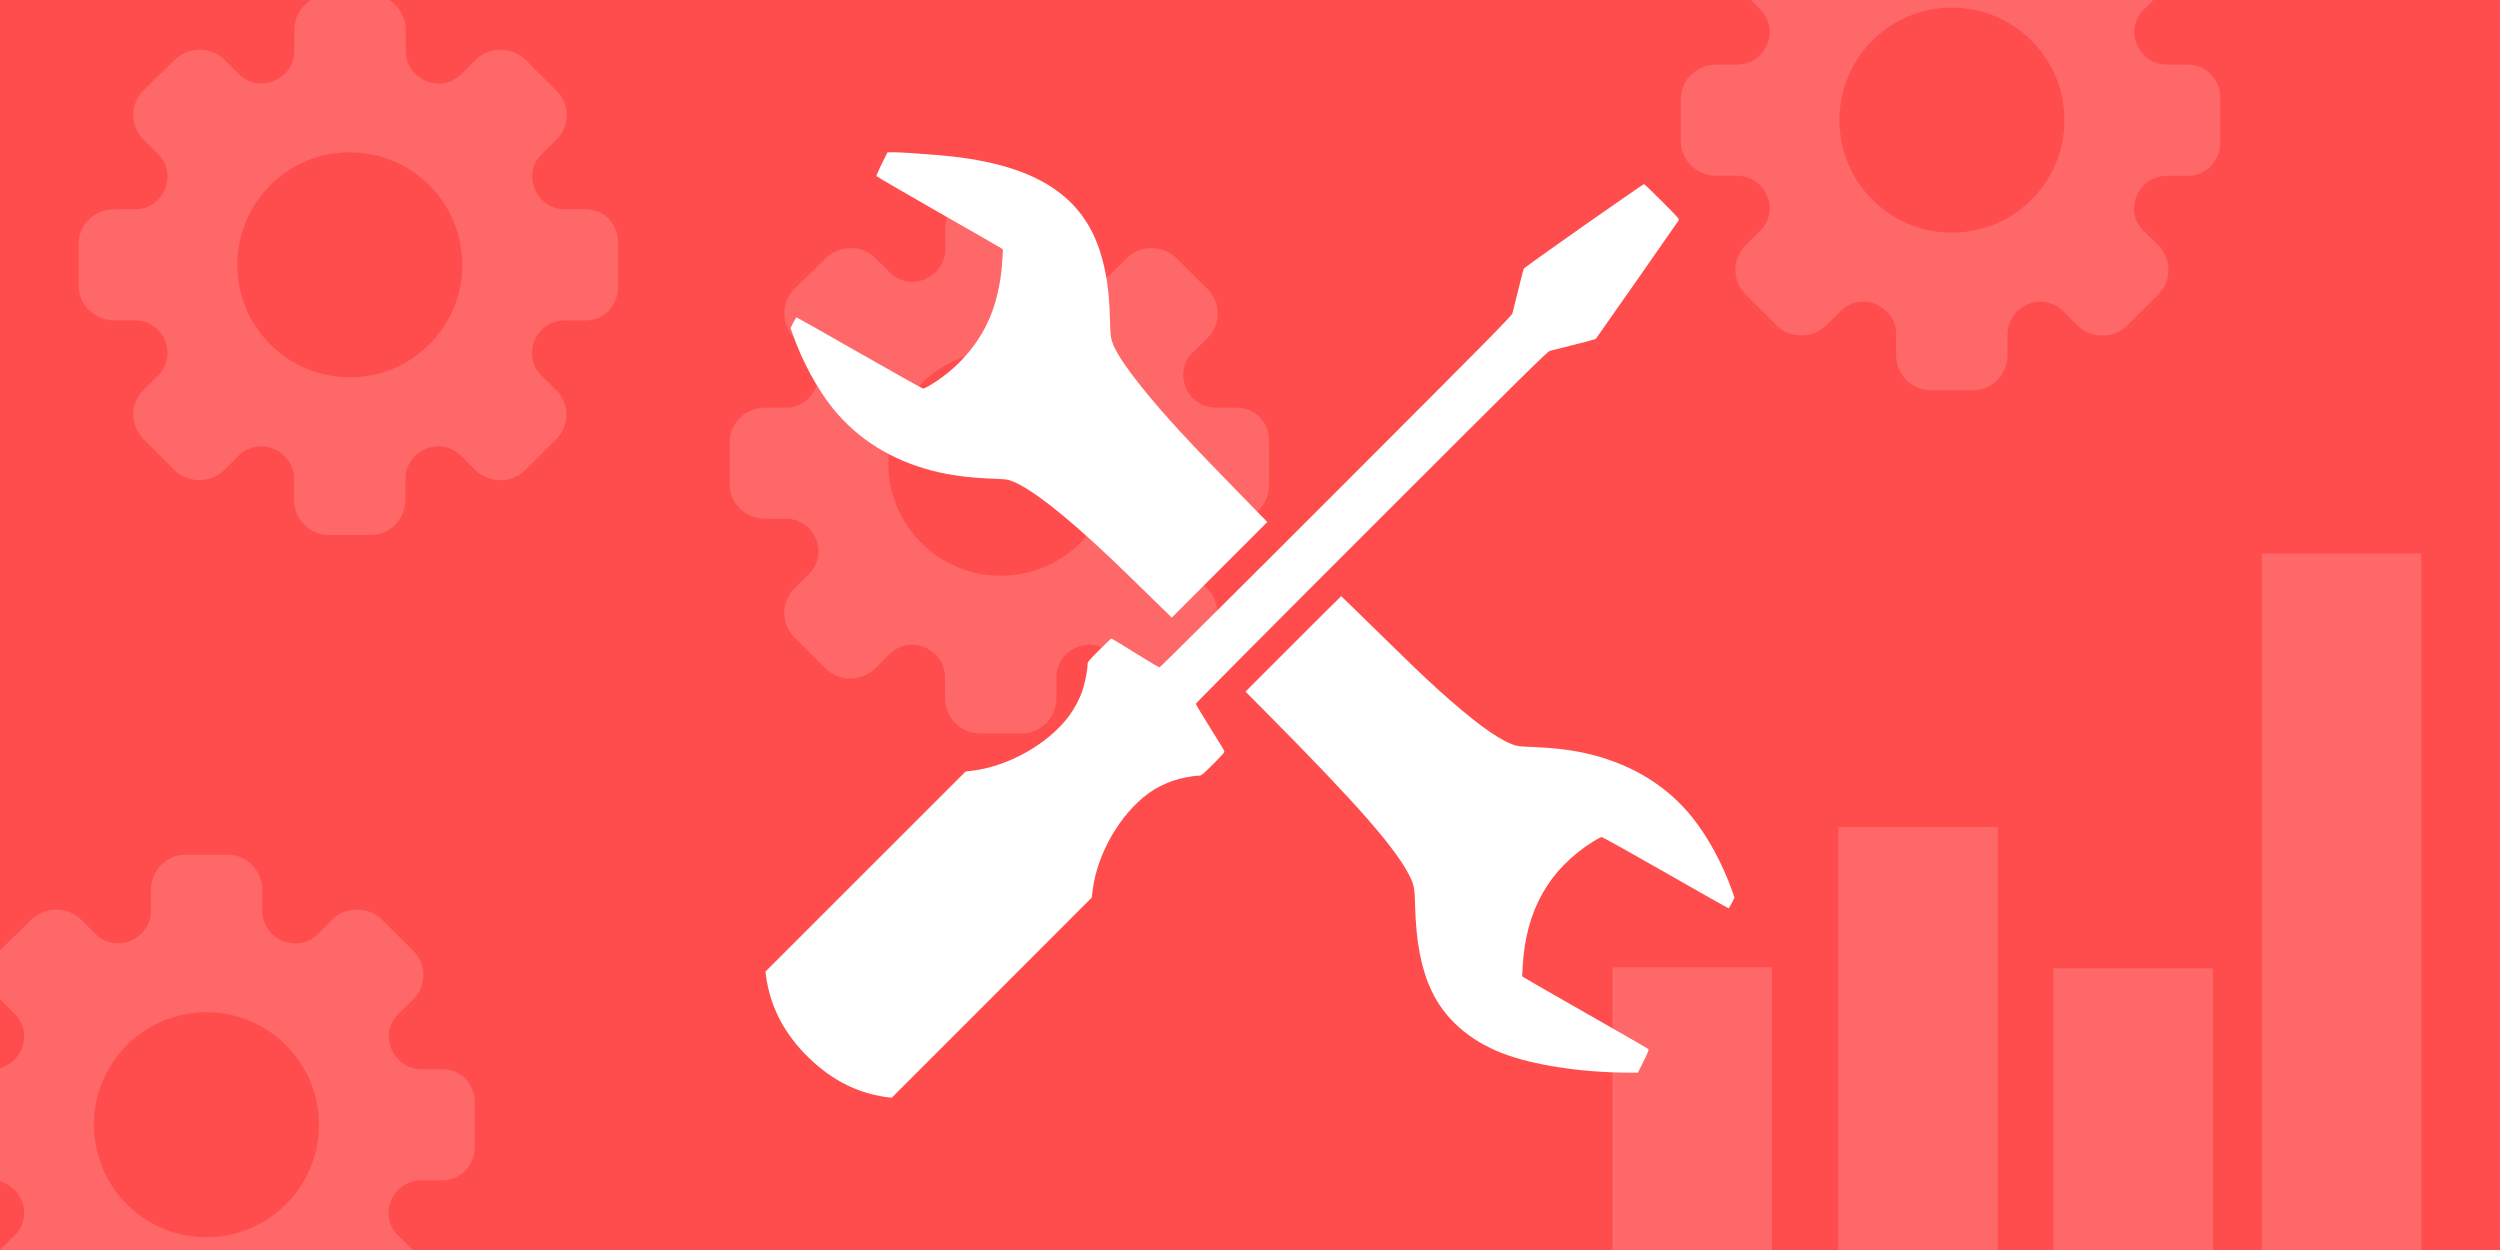
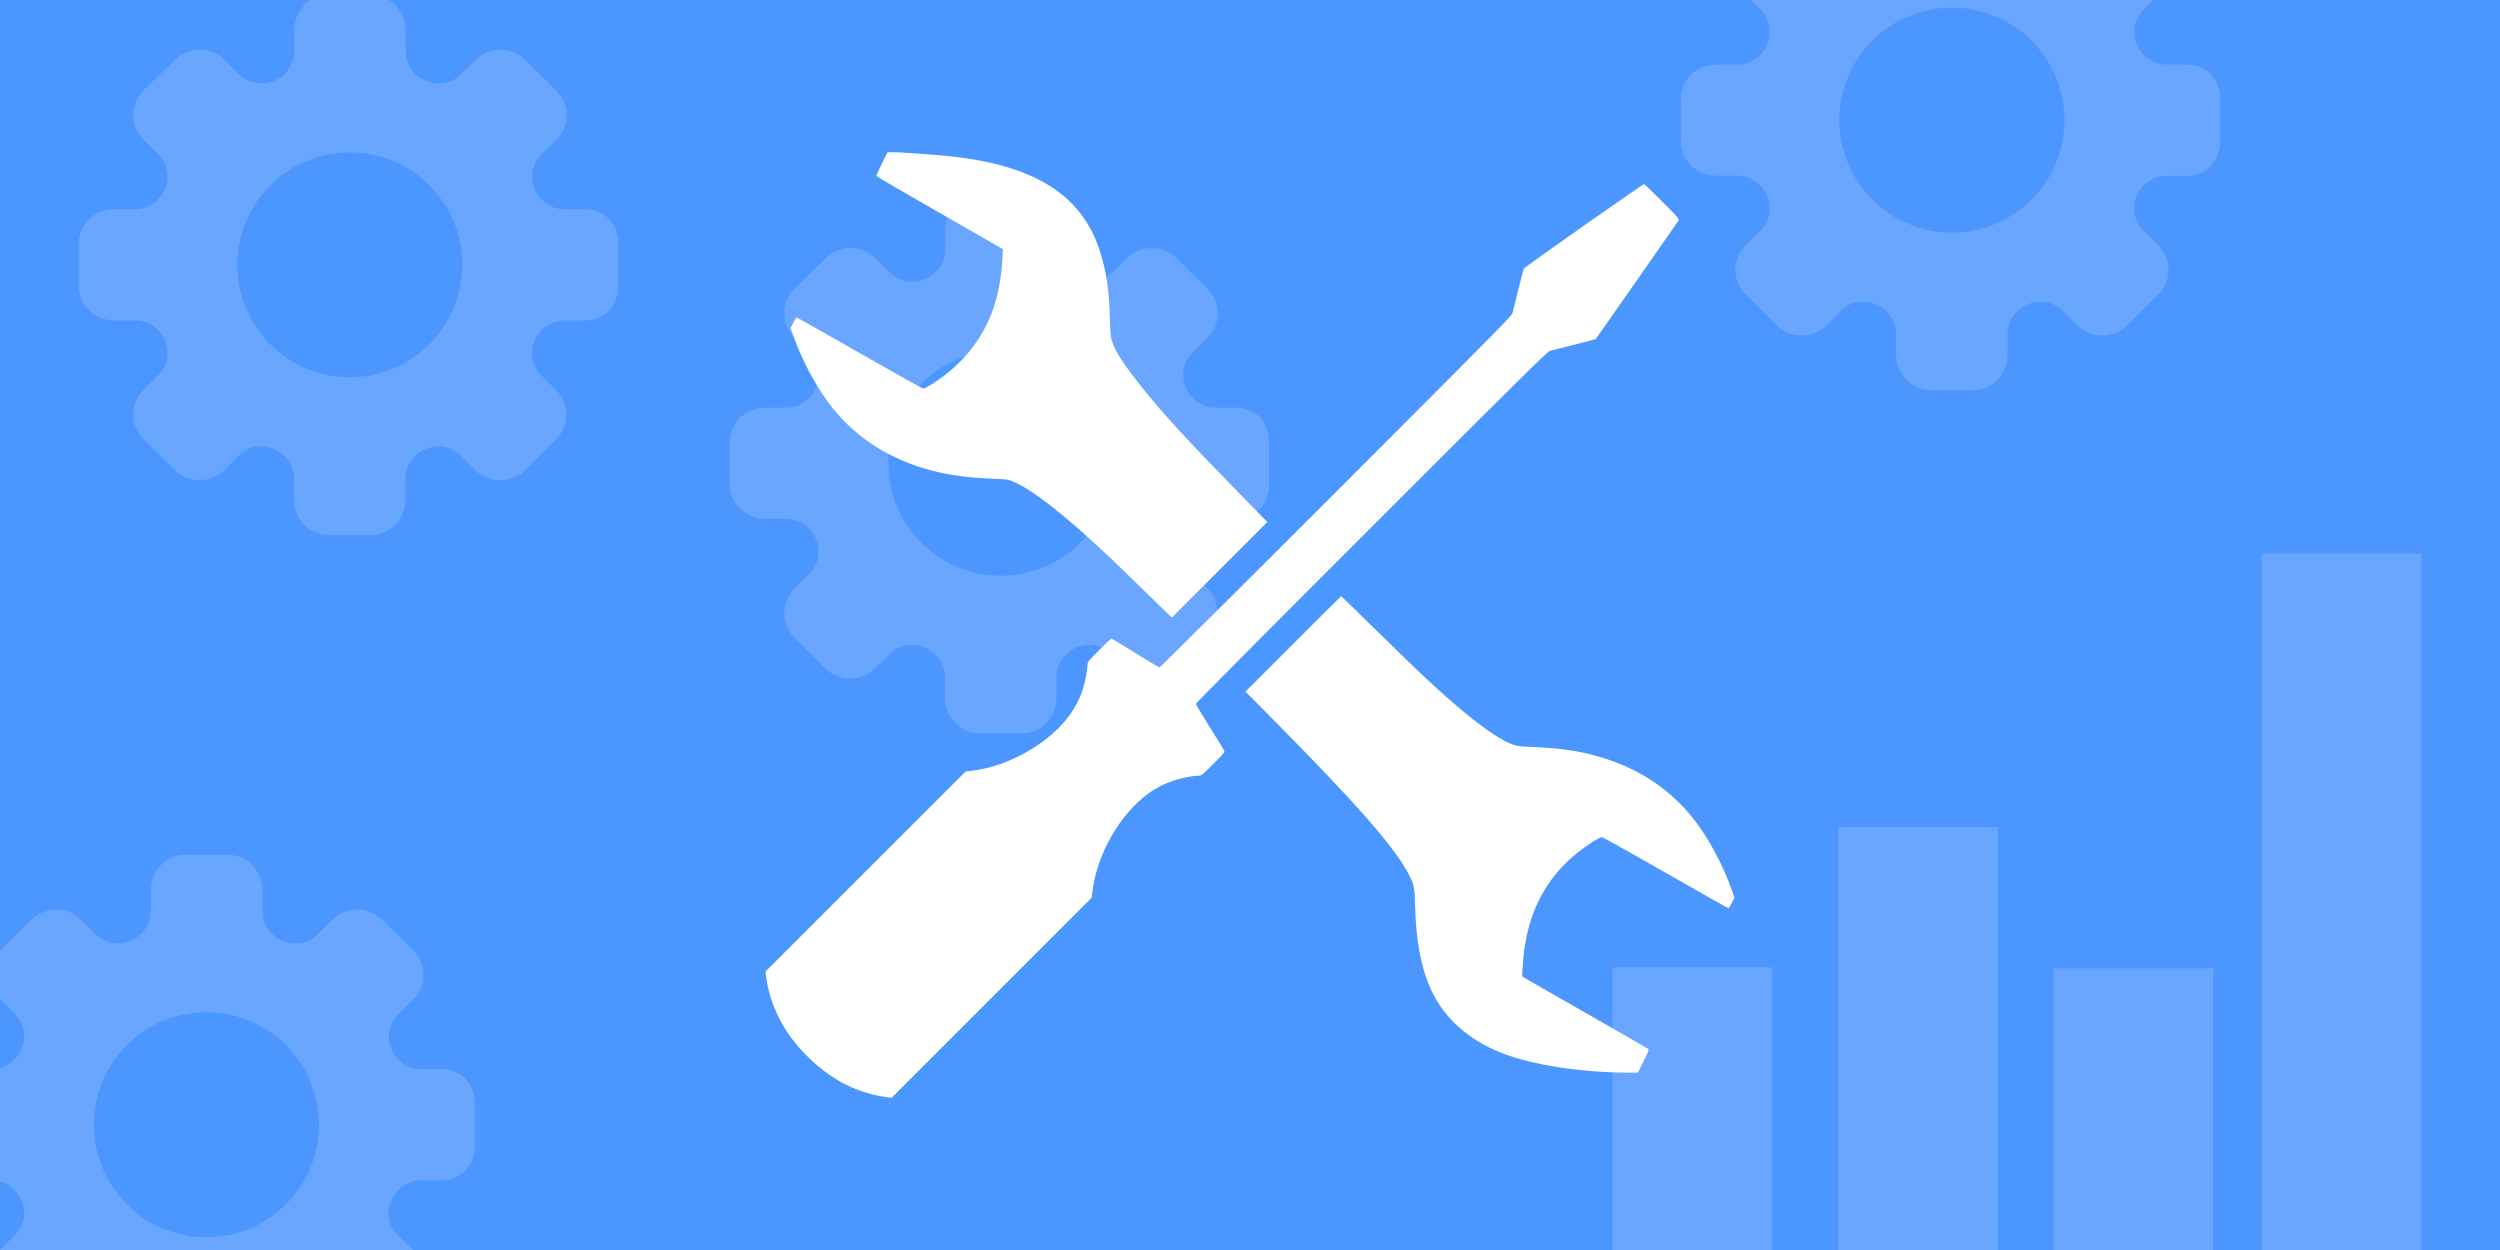
<svg xmlns="http://www.w3.org/2000/svg" width="600" height="300">
-   <path fill="#ff4c4c" d="M0 300V0h600v300z" style="mix-blend-mode:normal;fill-rule:nonzero;stroke:none;stroke-width:1;stroke-linecap:butt;stroke-linejoin:miter;stroke-miterlimit:10;stroke-dasharray:none;stroke-dashoffset:0" />
-   <path d="M296.788 97.843h-5.13c-4.185 0-7.694-3.611-7.694-7.897 0-2.16.911-4.117 2.531-5.568l3.307-3.24c3.274-3.24 3.274-8.538 0-11.778l-7.526-7.458c-1.485-1.485-3.678-2.362-5.906-2.362-2.227 0-4.387.877-5.906 2.362l-3.172 3.172c-1.519 1.687-3.543 2.599-5.737 2.599-4.32 0-7.931-3.51-7.931-7.661V54.849c0-4.556-3.678-8.471-8.268-8.471h-10.259c-4.59 0-8.234 3.881-8.234 8.471v5.13c0 4.151-3.611 7.661-7.931 7.661-2.16 0-4.151-.911-5.602-2.497l-3.274-3.24c-1.485-1.519-3.678-2.362-5.906-2.362-2.227 0-4.387.877-5.906 2.362l-7.593 7.424c-3.24 3.24-3.24 8.538 0 11.744l3.172 3.172c1.687 1.519 2.632 3.543 2.632 5.703 0 4.32-3.51 7.897-7.694 7.897h-5.13c-4.623 0-8.504 3.611-8.504 8.201v10.259c0 4.556 3.881 8.201 8.504 8.201h5.13c4.185 0 7.694 3.611 7.694 7.897 0 2.16-.945 4.185-2.632 5.703l-3.172 3.139c-3.24 3.24-3.24 8.538 0 11.744l7.526 7.492c1.485 1.519 3.678 2.362 5.906 2.362s4.387-.877 5.906-2.362l3.273-3.24c1.417-1.586 3.442-2.497 5.602-2.497 4.32 0 7.931 3.51 7.931 7.661v5.13c0 4.556 3.645 8.471 8.268 8.471h10.259c4.59 0 8.234-3.881 8.234-8.471v-5.13c0-4.151 3.611-7.661 7.931-7.661 2.16 0 4.185.945 5.737 2.599l3.172 3.172c1.519 1.485 3.678 2.362 5.906 2.362 2.227 0 4.387-.877 5.906-2.362l7.526-7.492c3.24-3.24 3.24-8.538 0-11.778l-3.307-3.24c-1.62-1.451-2.531-3.442-2.531-5.568 0-4.32 3.51-7.897 7.694-7.897h5.13c4.59 0 7.863-3.611 7.863-8.201v-10.293c.068-4.59-3.206-8.201-7.796-8.201zm-29.597 13.33c0 14.883-12.048 26.998-26.998 26.998-14.95 0-26.998-12.115-26.998-26.998 0-14.883 12.048-26.998 26.998-26.998 14.95 0 26.998 12.115 26.998 26.998zM106.136 256.601h-5.13c-4.185 0-7.694-3.611-7.694-7.897 0-2.16.911-4.117 2.531-5.568l3.307-3.24c3.274-3.24 3.274-8.538 0-11.778l-7.526-7.458c-1.485-1.485-3.678-2.362-5.906-2.362-2.227 0-4.387.877-5.906 2.362l-3.172 3.172c-1.519 1.687-3.543 2.599-5.737 2.599-4.32 0-7.931-3.51-7.931-7.661v-5.163c0-4.556-3.678-8.471-8.268-8.471H44.445c-4.59 0-8.234 3.881-8.234 8.471v5.13c0 4.151-3.611 7.661-7.931 7.661-2.16 0-4.151-.911-5.602-2.497l-3.274-3.24c-1.485-1.519-3.678-2.362-5.906-2.362-2.227 0-4.387.877-5.906 2.362L0 228.084c-3.24 3.24-3.24 8.538 0 11.744l3.172 3.172c1.687 1.519 2.632 3.543 2.632 5.703 0 4.32-3.51 7.897-7.694 7.897h-5.13c-4.623 0-8.504 3.611-8.504 8.201v10.259c0 4.556 3.881 8.201 8.504 8.201h5.13c4.185 0 7.694 3.611 7.694 7.897 0 2.16-.945 4.185-2.632 5.703L0 300c-3.24 3.24-3.24 8.538 0 11.744l7.526 7.492c1.485 1.519 3.678 2.362 5.906 2.362 2.227 0 4.387-.877 5.906-2.362l3.273-3.24c1.417-1.586 3.442-2.497 5.602-2.497 4.32 0 7.931 3.51 7.931 7.661v5.13c0 4.556 3.645 8.471 8.268 8.471h10.259c4.59 0 8.234-3.881 8.234-8.471v-5.13c0-4.151 3.611-7.661 7.931-7.661 2.16 0 4.185.945 5.737 2.599l3.172 3.172c1.519 1.485 3.678 2.362 5.906 2.362 2.227 0 4.387-.877 5.906-2.362l7.526-7.492c3.24-3.24 3.24-8.538 0-11.778l-3.307-3.24c-1.62-1.451-2.531-3.442-2.531-5.568 0-4.32 3.51-7.897 7.694-7.897h5.13c4.59 0 7.863-3.611 7.863-8.201v-10.293c.068-4.59-3.206-8.201-7.796-8.201zm-29.597 13.33c0 14.883-12.048 26.998-26.998 26.998-14.95 0-26.998-12.115-26.998-26.998 0-14.883 12.048-26.998 26.998-26.998 14.95 0 26.998 12.115 26.998 26.998z" style="fill:#ff6868;fill-opacity:1;stroke-width:.337" />
-   <path fill="#ff6868" d="M441.173 318.451V198.493h38.301v119.958zm-54.177-.564v-85.718h38.301v85.718zm155.835.809V132.834h38.301v185.862zm-50.0.157v-86.439h38.301v86.439z" style="mix-blend-mode:normal;fill-rule:nonzero;stroke:none;stroke-width:1.057;stroke-linecap:butt;stroke-linejoin:miter;stroke-miterlimit:10;stroke-dasharray:none;stroke-dashoffset:0" />
+   <path fill="#4c97ff" d="M0 300V0h600v300z" style="mix-blend-mode:normal;fill-rule:nonzero;stroke:none;stroke-width:1;stroke-linecap:butt;stroke-linejoin:miter;stroke-miterlimit:10;stroke-dasharray:none;stroke-dashoffset:0" />
+   <path d="M296.788 97.843h-5.13c-4.185 0-7.694-3.611-7.694-7.897 0-2.16.911-4.117 2.531-5.568l3.307-3.24c3.274-3.24 3.274-8.538 0-11.778l-7.526-7.458c-1.485-1.485-3.678-2.362-5.906-2.362-2.227 0-4.387.877-5.906 2.362l-3.172 3.172c-1.519 1.687-3.543 2.599-5.737 2.599-4.32 0-7.931-3.51-7.931-7.661V54.849c0-4.556-3.678-8.471-8.268-8.471h-10.259c-4.59 0-8.234 3.881-8.234 8.471v5.13c0 4.151-3.611 7.661-7.931 7.661-2.16 0-4.151-.911-5.602-2.497l-3.274-3.24c-1.485-1.519-3.678-2.362-5.906-2.362-2.227 0-4.387.877-5.906 2.362l-7.593 7.424c-3.24 3.24-3.24 8.538 0 11.744l3.172 3.172c1.687 1.519 2.632 3.543 2.632 5.703 0 4.32-3.51 7.897-7.694 7.897h-5.13c-4.623 0-8.504 3.611-8.504 8.201v10.259c0 4.556 3.881 8.201 8.504 8.201h5.13c4.185 0 7.694 3.611 7.694 7.897 0 2.16-.945 4.185-2.632 5.703l-3.172 3.139c-3.24 3.24-3.24 8.538 0 11.744l7.526 7.492c1.485 1.519 3.678 2.362 5.906 2.362s4.387-.877 5.906-2.362l3.273-3.24c1.417-1.586 3.442-2.497 5.602-2.497 4.32 0 7.931 3.51 7.931 7.661v5.13c0 4.556 3.645 8.471 8.268 8.471h10.259c4.59 0 8.234-3.881 8.234-8.471v-5.13c0-4.151 3.611-7.661 7.931-7.661 2.16 0 4.185.945 5.737 2.599l3.172 3.172c1.519 1.485 3.678 2.362 5.906 2.362 2.227 0 4.387-.877 5.906-2.362l7.526-7.492c3.24-3.24 3.24-8.538 0-11.778l-3.307-3.24c-1.62-1.451-2.531-3.442-2.531-5.568 0-4.32 3.51-7.897 7.694-7.897h5.13c4.59 0 7.863-3.611 7.863-8.201v-10.293c.068-4.59-3.206-8.201-7.796-8.201zm-29.597 13.33c0 14.883-12.048 26.998-26.998 26.998-14.95 0-26.998-12.115-26.998-26.998 0-14.883 12.048-26.998 26.998-26.998 14.95 0 26.998 12.115 26.998 26.998zM106.136 256.601h-5.13c-4.185 0-7.694-3.611-7.694-7.897 0-2.16.911-4.117 2.531-5.568l3.307-3.24c3.274-3.24 3.274-8.538 0-11.778l-7.526-7.458c-1.485-1.485-3.678-2.362-5.906-2.362-2.227 0-4.387.877-5.906 2.362l-3.172 3.172c-1.519 1.687-3.543 2.599-5.737 2.599-4.32 0-7.931-3.51-7.931-7.661v-5.163c0-4.556-3.678-8.471-8.268-8.471H44.445c-4.59 0-8.234 3.881-8.234 8.471v5.13c0 4.151-3.611 7.661-7.931 7.661-2.16 0-4.151-.911-5.602-2.497l-3.274-3.24c-1.485-1.519-3.678-2.362-5.906-2.362-2.227 0-4.387.877-5.906 2.362L0 228.084c-3.24 3.24-3.24 8.538 0 11.744l3.172 3.172c1.687 1.519 2.632 3.543 2.632 5.703 0 4.32-3.51 7.897-7.694 7.897h-5.13c-4.623 0-8.504 3.611-8.504 8.201v10.259c0 4.556 3.881 8.201 8.504 8.201h5.13c4.185 0 7.694 3.611 7.694 7.897 0 2.16-.945 4.185-2.632 5.703L0 300c-3.24 3.24-3.24 8.538 0 11.744l7.526 7.492c1.485 1.519 3.678 2.362 5.906 2.362 2.227 0 4.387-.877 5.906-2.362l3.273-3.24c1.417-1.586 3.442-2.497 5.602-2.497 4.32 0 7.931 3.51 7.931 7.661v5.13c0 4.556 3.645 8.471 8.268 8.471h10.259c4.59 0 8.234-3.881 8.234-8.471v-5.13c0-4.151 3.611-7.661 7.931-7.661 2.16 0 4.185.945 5.737 2.599l3.172 3.172c1.519 1.485 3.678 2.362 5.906 2.362 2.227 0 4.387-.877 5.906-2.362l7.526-7.492c3.24-3.24 3.24-8.538 0-11.778l-3.307-3.24c-1.62-1.451-2.531-3.442-2.531-5.568 0-4.32 3.51-7.897 7.694-7.897h5.13c4.59 0 7.863-3.611 7.863-8.201v-10.293c.068-4.59-3.206-8.201-7.796-8.201zm-29.597 13.33c0 14.883-12.048 26.998-26.998 26.998-14.95 0-26.998-12.115-26.998-26.998 0-14.883 12.048-26.998 26.998-26.998 14.95 0 26.998 12.115 26.998 26.998z" style="fill:#6aa5ff;fill-opacity:1;stroke-width:.337" />
+   <path fill="#6aa5ff" d="M441.173 318.451V198.493h38.301v119.958zm-54.177-.564v-85.718h38.301v85.718zm155.835.809V132.834h38.301v185.862zm-50.0.157v-86.439h38.301v86.439z" style="mix-blend-mode:normal;fill-rule:nonzero;stroke:none;stroke-width:1.057;stroke-linecap:butt;stroke-linejoin:miter;stroke-miterlimit:10;stroke-dasharray:none;stroke-dashoffset:0" />
  <g fill="#fff" style="mix-blend-mode:normal;fill-rule:nonzero;stroke:none;stroke-width:1;stroke-linecap:butt;stroke-linejoin:miter;stroke-miterlimit:10;stroke-dasharray:none;stroke-dashoffset:0">
    <path d="M213.016 36.545h1.418c1.418 0 4.054.164 10.254.654 22.525 1.745 34.743 8.927 39.306 23.107 1.527 4.763 2.218 9.49 2.4 16.508.073 3.145.164 4.036.473 5.054.709 2.345 2.909 5.709 7.145 11.035 5.109 6.399 10.963 12.763 23.344 25.416l6.799 6.963-11.454 11.472-11.472 11.472-6.527-6.363c-3.582-3.491-7.363-7.163-8.436-8.163-10.945-10.308-18.58-16.271-23.253-18.18-1.091-.455-1.491-.509-4.818-.636-5.836-.236-10.072-.8-14.363-1.891-9.89-2.545-18.035-7.636-23.962-14.999-3.727-4.636-7.29-11.199-9.599-17.726l-.527-1.545.636-1.273c.345-.691.709-1.273.8-1.273.091 0 6.89 3.836 15.108 8.545 8.218 4.691 15.108 8.545 15.29 8.545.2 0 1.073-.455 1.963-1 5.745-3.545 10.308-8.472 13.181-14.217 2.218-4.436 3.527-9.872 3.854-15.89l.127-2.291-.527-.364c-.291-.2-7.109-4.109-15.144-8.69-8.036-4.6-14.635-8.436-14.69-8.563-.036-.109.545-1.454 1.291-2.963z" />
    <path d="M394.547 44.181c.109 0 2.073 1.873 4.363 4.181 4.018 4.018 4.163 4.2 3.927 4.581-.327.527-19.653 28.18-19.835 28.38-.073.091-2.418.727-5.2 1.418-2.8.709-5.4 1.364-5.8 1.454-.636.164-5.745 5.218-42.851 42.306-23.18 23.162-42.142 42.251-42.142 42.397 0 .164 1.473 2.654 3.291 5.545 1.818 2.909 3.382 5.454 3.491 5.69.182.382-.018.636-2.618 3.236-2.545 2.545-2.854 2.8-3.436 2.8-1.364 0-4.309.564-6.145 1.182-2.127.727-4.309 1.836-5.963 3.054-6.872 5.054-12.272 14.453-13.399 23.271l-.218 1.764-23.998 24.016-23.998 23.998-.727-.073c-7.181-.891-13.363-3.927-19.035-9.381-6.018-5.763-9.508-12.508-10.454-20.107l-.073-.727 23.998-23.998 24.016-23.998 1.764-.218c8.69-1.109 18.18-6.509 23.107-13.181 1.309-1.782 2.527-4.091 3.2-6.127.636-1.909 1.2-4.836 1.2-6.2 0-.564.255-.891 2.763-3.4 1.527-1.527 2.854-2.782 2.963-2.782.109 0 2.691 1.545 5.727 3.454 3.036 1.891 5.654 3.454 5.818 3.454.145 0 19.235-18.962 42.397-42.142 37.088-37.106 42.142-42.215 42.306-42.851.091-.4.727-2.891 1.382-5.545.654-2.654 1.254-4.963 1.327-5.127.073-.182 6.545-4.818 14.399-10.326 7.854-5.49 14.362-9.999 14.453-9.999z" />
    <path d="M321.88 143.082c.036 0 3.691 3.545 8.09 7.872 8.817 8.636 11.235 10.963 15.199 14.562 8.127 7.345 13.835 11.581 17.617 13.072 1.327.509 1.6.545 5.036.691 5.836.236 10.09.8 14.363 1.891 9.945 2.563 18.035 7.618 23.962 14.999 3.745 4.654 7.29 11.199 9.599 17.726l.527 1.545-.636 1.273c-.345.691-.709 1.273-.8 1.273-.091 0-6.89-3.836-15.108-8.545-8.218-4.691-15.108-8.545-15.308-8.545-.182 0-1.109.473-2.036 1.054-10.654 6.709-16.217 16.562-16.944 30.052l-.127 2.291.527.364c.291.2 7.036 4.072 14.981 8.599 7.945 4.527 14.581 8.345 14.726 8.472.236.218.091.6-1.091 2.982l-1.345 2.727h-2.2c-11.435-.018-23.307-1.854-30.616-4.763-7.836-3.109-13.581-8.218-16.726-14.89-2.473-5.236-3.727-11.708-3.945-20.435-.109-4.254-.255-5.018-1.345-7.163-3.363-6.709-12.635-17.253-34.27-39.07l-5.09-5.127 11.454-11.454c6.29-6.309 11.472-11.454 11.508-11.454z" />
  </g>
-   <path d="M525.058 15.504h-5.13c-4.185 0-7.694-3.611-7.694-7.897 0-2.16.911-4.117 2.531-5.568l3.307-3.24c3.274-3.24 3.274-8.538 0-11.778l-7.526-7.458c-1.485-1.485-3.678-2.362-5.906-2.362-2.227 0-4.387.877-5.906 2.362l-3.172 3.172c-1.519 1.687-3.543 2.599-5.737 2.599-4.32 0-7.931-3.51-7.931-7.661v-5.163c0-4.556-3.678-8.471-8.268-8.471h-10.259c-4.59 0-8.234 3.881-8.234 8.471v5.13c0 4.151-3.611 7.661-7.931 7.661-2.16 0-4.151-.911-5.602-2.497l-3.274-3.24c-1.485-1.519-3.678-2.362-5.906-2.362-2.227 0-4.387.877-5.906 2.362l-7.593 7.424c-3.24 3.24-3.24 8.538 0 11.744l3.172 3.172c1.687 1.519 2.632 3.543 2.632 5.703 0 4.32-3.51 7.897-7.694 7.897h-5.13c-4.623 0-8.504 3.611-8.504 8.201v10.259c0 4.556 3.881 8.201 8.504 8.201h5.13c4.185 0 7.694 3.611 7.694 7.897 0 2.16-.945 4.185-2.632 5.703l-3.172 3.139c-3.24 3.24-3.24 8.538 0 11.744l7.526 7.492c1.485 1.519 3.678 2.362 5.906 2.362s4.387-.877 5.906-2.362l3.273-3.24c1.417-1.586 3.442-2.497 5.602-2.497 4.32 0 7.931 3.51 7.931 7.661v5.13c0 4.556 3.645 8.471 8.268 8.471h10.259c4.59 0 8.234-3.881 8.234-8.471v-5.13c0-4.151 3.611-7.661 7.931-7.661 2.16 0 4.185.945 5.737 2.599l3.172 3.172c1.519 1.485 3.678 2.362 5.906 2.362 2.227 0 4.387-.877 5.906-2.362l7.526-7.492c3.24-3.24 3.24-8.538 0-11.778l-3.307-3.24c-1.62-1.451-2.531-3.442-2.531-5.568 0-4.32 3.51-7.897 7.694-7.897h5.13c4.59 0 7.863-3.611 7.863-8.201V23.705c.068-4.59-3.206-8.201-7.796-8.201zm-29.597 13.33c0 14.883-12.048 26.998-26.998 26.998-14.95 0-26.998-12.115-26.998-26.998 0-14.883 12.048-26.998 26.998-26.998 14.95 0 26.998 12.115 26.998 26.998zM140.55 50.227h-5.13c-4.185 0-7.694-3.611-7.694-7.897 0-2.16.911-4.117 2.531-5.568l3.307-3.24c3.274-3.24 3.274-8.538 0-11.778l-7.526-7.458c-1.485-1.485-3.678-2.362-5.906-2.362-2.227 0-4.387.877-5.906 2.362l-3.172 3.172c-1.519 1.687-3.543 2.599-5.737 2.599-4.32 0-7.931-3.51-7.931-7.661V7.233c0-4.556-3.678-8.471-8.268-8.471H78.86c-4.59 0-8.234 3.881-8.234 8.471v5.13c0 4.151-3.611 7.661-7.931 7.661-2.16 0-4.151-.911-5.602-2.497l-3.274-3.24c-1.485-1.519-3.678-2.362-5.906-2.362-2.227 0-4.387.877-5.906 2.362l-7.593 7.424c-3.24 3.24-3.24 8.538 0 11.744l3.172 3.172c1.687 1.519 2.632 3.543 2.632 5.703 0 4.32-3.51 7.897-7.694 7.897H27.395c-4.623 0-8.504 3.611-8.504 8.201v10.259c0 4.556 3.881 8.201 8.504 8.201h5.13c4.185 0 7.694 3.611 7.694 7.897 0 2.16-.945 4.185-2.632 5.703l-3.172 3.139c-3.24 3.24-3.24 8.538 0 11.744l7.526 7.492c1.485 1.519 3.678 2.362 5.906 2.362s4.387-.877 5.906-2.362l3.273-3.24c1.417-1.586 3.442-2.497 5.602-2.497 4.32 0 7.931 3.51 7.931 7.661v5.13c0 4.556 3.645 8.471 8.268 8.471h10.259c4.59 0 8.234-3.881 8.234-8.471v-5.13c0-4.151 3.611-7.661 7.931-7.661 2.16 0 4.185.945 5.737 2.599l3.172 3.172c1.519 1.485 3.678 2.362 5.906 2.362 2.227 0 4.387-.877 5.906-2.362l7.526-7.492c3.24-3.24 3.24-8.538 0-11.778l-3.307-3.24c-1.62-1.451-2.531-3.442-2.531-5.568 0-4.32 3.51-7.897 7.694-7.897h5.13c4.59 0 7.863-3.611 7.863-8.201v-10.293c.068-4.59-3.206-8.201-7.796-8.201zm-29.597 13.33c0 14.883-12.048 26.998-26.998 26.998-14.95 0-26.998-12.115-26.998-26.998 0-14.883 12.048-26.998 26.998-26.998 14.95 0 26.998 12.115 26.998 26.998z" style="fill:#ff6868;fill-opacity:1;stroke-width:.337" />
+   <path d="M525.058 15.504h-5.13c-4.185 0-7.694-3.611-7.694-7.897 0-2.16.911-4.117 2.531-5.568l3.307-3.24c3.274-3.24 3.274-8.538 0-11.778l-7.526-7.458c-1.485-1.485-3.678-2.362-5.906-2.362-2.227 0-4.387.877-5.906 2.362l-3.172 3.172c-1.519 1.687-3.543 2.599-5.737 2.599-4.32 0-7.931-3.51-7.931-7.661v-5.163c0-4.556-3.678-8.471-8.268-8.471h-10.259c-4.59 0-8.234 3.881-8.234 8.471v5.13c0 4.151-3.611 7.661-7.931 7.661-2.16 0-4.151-.911-5.602-2.497l-3.274-3.24c-1.485-1.519-3.678-2.362-5.906-2.362-2.227 0-4.387.877-5.906 2.362l-7.593 7.424c-3.24 3.24-3.24 8.538 0 11.744l3.172 3.172c1.687 1.519 2.632 3.543 2.632 5.703 0 4.32-3.51 7.897-7.694 7.897h-5.13c-4.623 0-8.504 3.611-8.504 8.201v10.259c0 4.556 3.881 8.201 8.504 8.201h5.13c4.185 0 7.694 3.611 7.694 7.897 0 2.16-.945 4.185-2.632 5.703l-3.172 3.139c-3.24 3.24-3.24 8.538 0 11.744l7.526 7.492c1.485 1.519 3.678 2.362 5.906 2.362s4.387-.877 5.906-2.362l3.273-3.24c1.417-1.586 3.442-2.497 5.602-2.497 4.32 0 7.931 3.51 7.931 7.661v5.13c0 4.556 3.645 8.471 8.268 8.471h10.259c4.59 0 8.234-3.881 8.234-8.471v-5.13c0-4.151 3.611-7.661 7.931-7.661 2.16 0 4.185.945 5.737 2.599l3.172 3.172c1.519 1.485 3.678 2.362 5.906 2.362 2.227 0 4.387-.877 5.906-2.362l7.526-7.492c3.24-3.24 3.24-8.538 0-11.778l-3.307-3.24c-1.62-1.451-2.531-3.442-2.531-5.568 0-4.32 3.51-7.897 7.694-7.897h5.13c4.59 0 7.863-3.611 7.863-8.201V23.705c.068-4.59-3.206-8.201-7.796-8.201zm-29.597 13.33c0 14.883-12.048 26.998-26.998 26.998-14.95 0-26.998-12.115-26.998-26.998 0-14.883 12.048-26.998 26.998-26.998 14.95 0 26.998 12.115 26.998 26.998zM140.55 50.227h-5.13c-4.185 0-7.694-3.611-7.694-7.897 0-2.16.911-4.117 2.531-5.568l3.307-3.24c3.274-3.24 3.274-8.538 0-11.778l-7.526-7.458c-1.485-1.485-3.678-2.362-5.906-2.362-2.227 0-4.387.877-5.906 2.362l-3.172 3.172c-1.519 1.687-3.543 2.599-5.737 2.599-4.32 0-7.931-3.51-7.931-7.661V7.233c0-4.556-3.678-8.471-8.268-8.471H78.86c-4.59 0-8.234 3.881-8.234 8.471v5.13c0 4.151-3.611 7.661-7.931 7.661-2.16 0-4.151-.911-5.602-2.497l-3.274-3.24c-1.485-1.519-3.678-2.362-5.906-2.362-2.227 0-4.387.877-5.906 2.362l-7.593 7.424c-3.24 3.24-3.24 8.538 0 11.744l3.172 3.172c1.687 1.519 2.632 3.543 2.632 5.703 0 4.32-3.51 7.897-7.694 7.897H27.395c-4.623 0-8.504 3.611-8.504 8.201v10.259c0 4.556 3.881 8.201 8.504 8.201h5.13c4.185 0 7.694 3.611 7.694 7.897 0 2.16-.945 4.185-2.632 5.703l-3.172 3.139c-3.24 3.24-3.24 8.538 0 11.744l7.526 7.492c1.485 1.519 3.678 2.362 5.906 2.362s4.387-.877 5.906-2.362l3.273-3.24c1.417-1.586 3.442-2.497 5.602-2.497 4.32 0 7.931 3.51 7.931 7.661v5.13c0 4.556 3.645 8.471 8.268 8.471h10.259c4.59 0 8.234-3.881 8.234-8.471v-5.13c0-4.151 3.611-7.661 7.931-7.661 2.16 0 4.185.945 5.737 2.599l3.172 3.172c1.519 1.485 3.678 2.362 5.906 2.362 2.227 0 4.387-.877 5.906-2.362l7.526-7.492c3.24-3.24 3.24-8.538 0-11.778l-3.307-3.24c-1.62-1.451-2.531-3.442-2.531-5.568 0-4.32 3.51-7.897 7.694-7.897h5.13c4.59 0 7.863-3.611 7.863-8.201v-10.293c.068-4.59-3.206-8.201-7.796-8.201zm-29.597 13.33c0 14.883-12.048 26.998-26.998 26.998-14.95 0-26.998-12.115-26.998-26.998 0-14.883 12.048-26.998 26.998-26.998 14.95 0 26.998 12.115 26.998 26.998z" style="fill:#6aa5ff;fill-opacity:1;stroke-width:.337" />
</svg>
